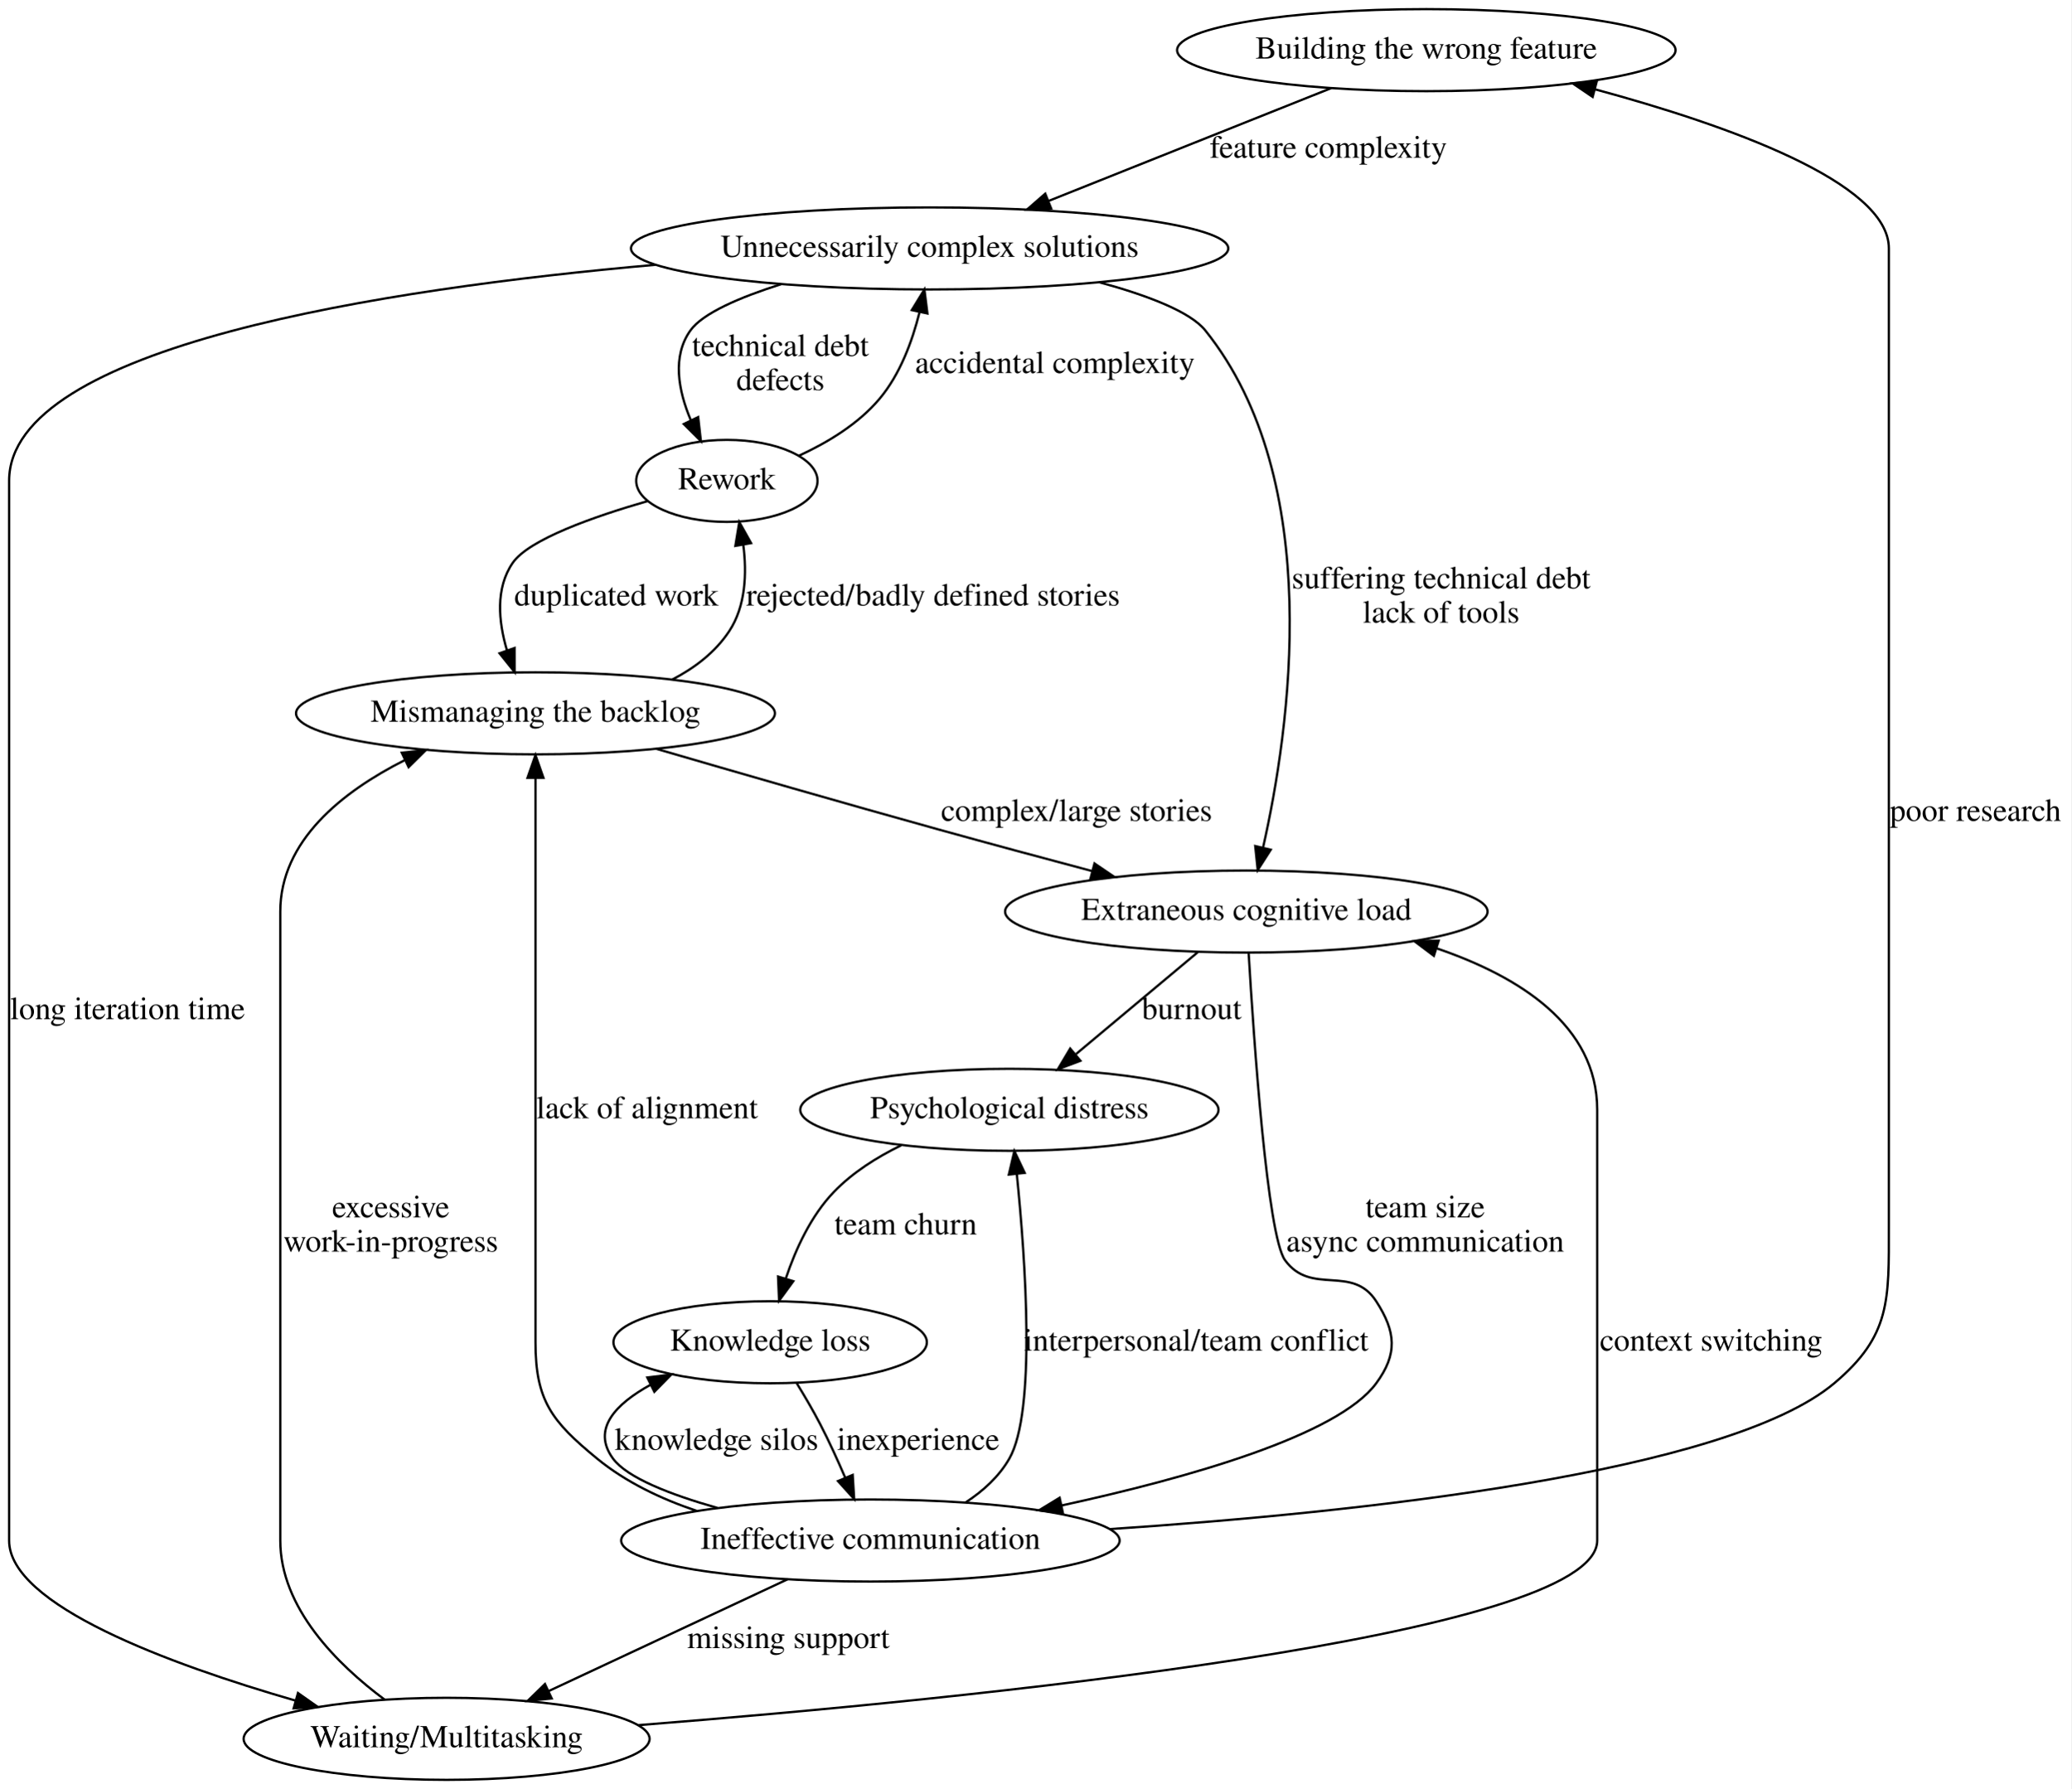
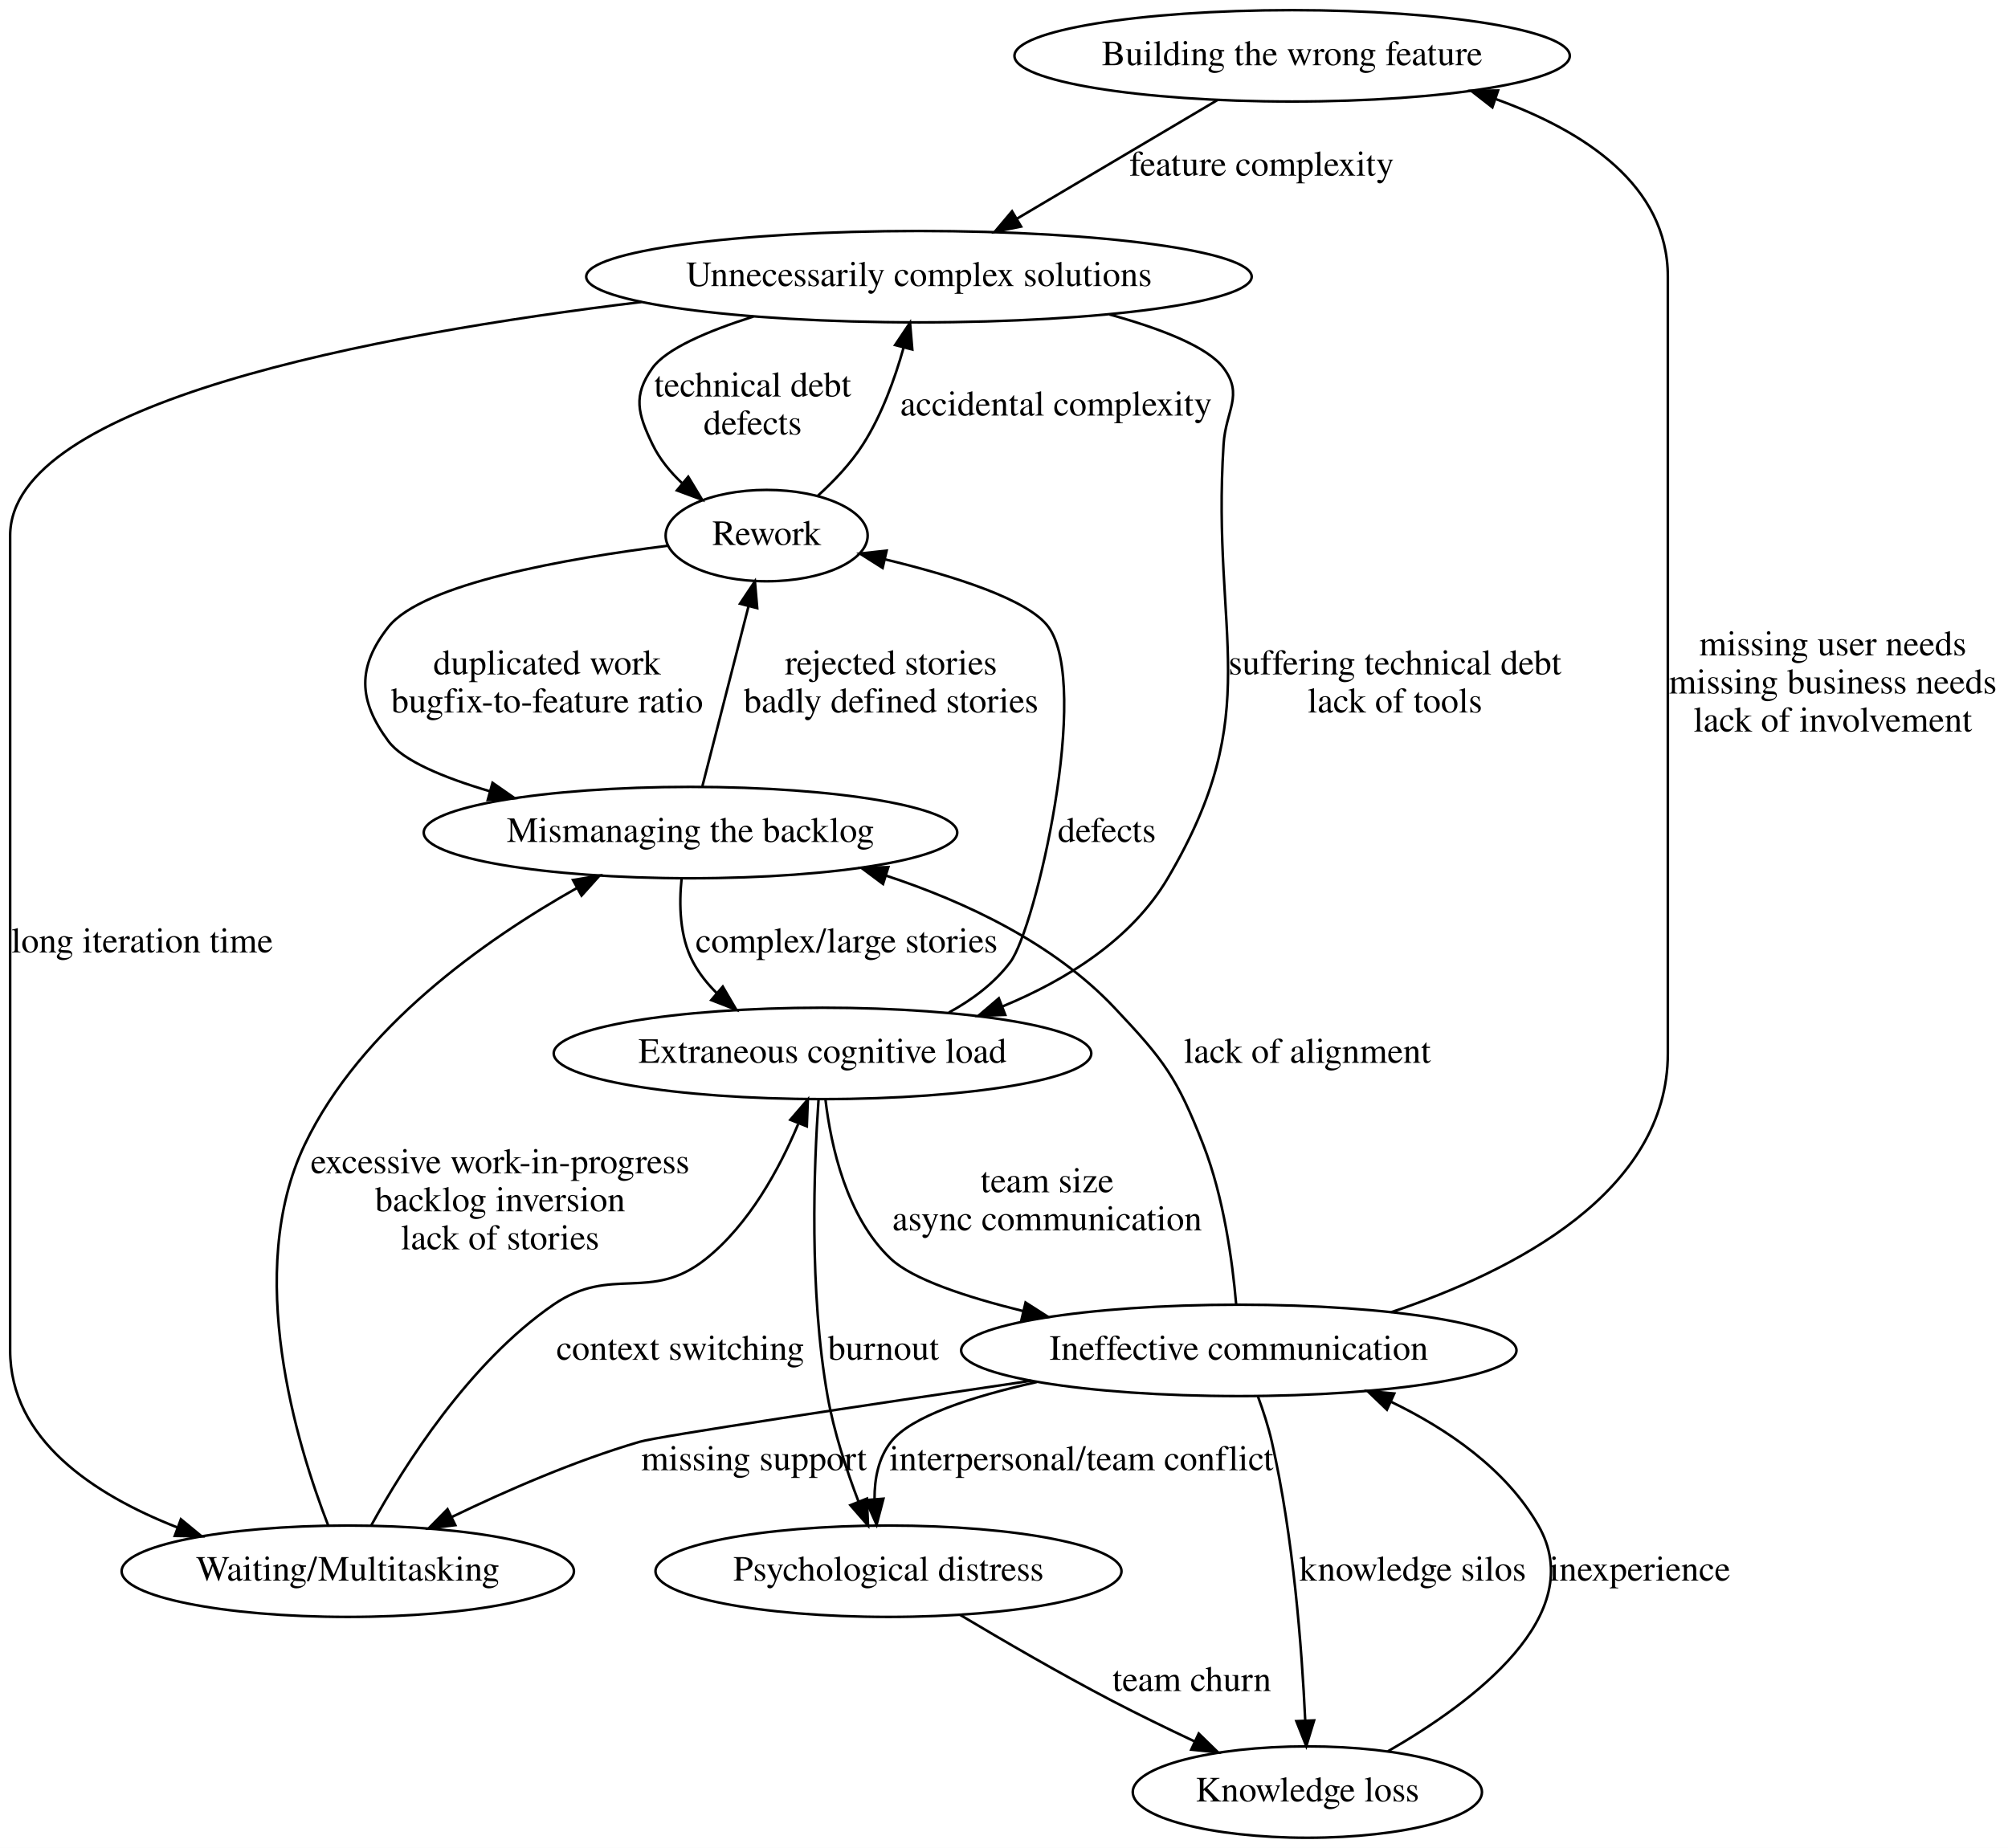
- <svg xmlns="http://www.w3.org/2000/svg" width="909pt" height="785pt" viewBox="0.00 0.00 909.00 785.00">
-   <g id="graph0" class="graph" transform="scale(1 1) rotate(0) translate(4 781)">
-     <polygon fill="#ffffff" stroke="transparent" points="-4,4 -4,-781 905,-781 905,4 -4,4" />
+ <svg xmlns="http://www.w3.org/2000/svg" width="791pt" height="728pt" viewBox="0.00 0.00 791.00 728.00">
+   <g id="graph0" class="graph" transform="scale(1 1) rotate(0) translate(4 724)">
+     <polygon fill="#ffffff" stroke="transparent" points="-4,4 -4,-724 787,-724 787,4 -4,4" />
    <g id="node1" class="node">
-       <ellipse fill="none" stroke="#000000" cx="622" cy="-759" rx="109.381" ry="18" />
-       <text text-anchor="middle" x="622" y="-755.3" font-family="Times,serif" font-size="14.00" fill="#000000">Building the wrong feature</text>
+       <ellipse fill="none" stroke="#000000" cx="505" cy="-702" rx="109.381" ry="18" />
+       <text text-anchor="middle" x="505" y="-698.3" font-family="Times,serif" font-size="14.00" fill="#000000">Building the wrong feature</text>
    </g>
    <g id="node4" class="node">
-       <ellipse fill="none" stroke="#000000" cx="404" cy="-672" rx="131.077" ry="18" />
-       <text text-anchor="middle" x="404" y="-668.3" font-family="Times,serif" font-size="14.00" fill="#000000">Unnecessarily complex solutions</text>
+       <ellipse fill="none" stroke="#000000" cx="358" cy="-615" rx="131.077" ry="18" />
+       <text text-anchor="middle" x="358" y="-611.3" font-family="Times,serif" font-size="14.00" fill="#000000">Unnecessarily complex solutions</text>
+     </g>
+     <g id="edge19" class="edge">
+       <path fill="none" stroke="#000000" d="M475.606,-684.603C452.921,-671.178 421.341,-652.487 396.617,-637.855" />
+       <polygon fill="#000000" stroke="#000000" points="398.236,-634.746 387.847,-632.665 394.67,-640.77 398.236,-634.746" />
+       <text text-anchor="middle" x="493" y="-654.8" font-family="Times,serif" font-size="14.00" fill="#000000">feature complexity</text>
+     </g>
+     <g id="node2" class="node">
+       <ellipse fill="none" stroke="#000000" cx="268" cy="-396" rx="105.082" ry="18" />
+       <text text-anchor="middle" x="268" y="-392.3" font-family="Times,serif" font-size="14.00" fill="#000000">Mismanaging the backlog</text>
+     </g>
+     <g id="node3" class="node">
+       <ellipse fill="none" stroke="#000000" cx="298" cy="-513" rx="39.794" ry="18" />
+       <text text-anchor="middle" x="298" y="-509.3" font-family="Times,serif" font-size="14.00" fill="#000000">Rework</text>
+     </g>
+     <g id="edge15" class="edge">
+       <path fill="none" stroke="#000000" d="M272.676,-414.238C277.55,-433.246 285.248,-463.267 290.878,-485.225" />
+       <polygon fill="#000000" stroke="#000000" points="287.504,-486.158 293.378,-494.975 294.285,-484.419 287.504,-486.158" />
+       <text text-anchor="middle" x="347" y="-458.3" font-family="Times,serif" font-size="14.00" fill="#000000">rejected stories</text>
+       <text text-anchor="middle" x="347" y="-443.3" font-family="Times,serif" font-size="14.00" fill="#000000">badly defined stories</text>
+     </g>
+     <g id="node5" class="node">
+       <ellipse fill="none" stroke="#000000" cx="320" cy="-309" rx="105.881" ry="18" />
+       <text text-anchor="middle" x="320" y="-305.3" font-family="Times,serif" font-size="14.00" fill="#000000">Extraneous cognitive load</text>
+     </g>
+     <g id="edge3" class="edge">
+       <path fill="none" stroke="#000000" d="M264.515,-378.01C263.437,-367.763 263.687,-355.013 269,-345 271.415,-340.45 274.691,-336.348 278.425,-332.685" />
+       <polygon fill="#000000" stroke="#000000" points="280.721,-335.328 286.066,-326.18 276.183,-329.998 280.721,-335.328" />
+       <text text-anchor="middle" x="329.5" y="-348.8" font-family="Times,serif" font-size="14.00" fill="#000000">complex/large stories</text>
+     </g>
+     <g id="edge16" class="edge">
+       <path fill="none" stroke="#000000" d="M258.969,-508.992C219.502,-504.038 162.456,-494.095 149,-477 136.63,-461.285 137.08,-448.06 149,-432 154.669,-424.362 170.54,-417.716 188.916,-412.285" />
+       <polygon fill="#000000" stroke="#000000" points="190.018,-415.611 198.713,-409.556 188.141,-408.868 190.018,-415.611" />
+       <text text-anchor="middle" x="211.5" y="-458.3" font-family="Times,serif" font-size="14.00" fill="#000000">duplicated work</text>
+       <text text-anchor="middle" x="211.5" y="-443.3" font-family="Times,serif" font-size="14.00" fill="#000000">bugfix-to-feature ratio</text>
+     </g>
+     <g id="edge10" class="edge">
+       <path fill="none" stroke="#000000" d="M318.09,-528.628C324.526,-534.452 331.216,-541.488 336,-549 343.35,-560.541 348.503,-574.791 351.964,-587.094" />
+       <polygon fill="#000000" stroke="#000000" points="348.598,-588.058 354.485,-596.867 355.376,-586.31 348.598,-588.058" />
+       <text text-anchor="middle" x="412" y="-560.3" font-family="Times,serif" font-size="14.00" fill="#000000">accidental complexity</text>
+     </g>
+     <g id="edge11" class="edge">
+       <path fill="none" stroke="#000000" d="M292.805,-599.301C274.654,-593.544 258.404,-586.566 253,-579 245.25,-568.15 247.224,-561.017 253,-549 255.787,-543.201 260.014,-538.043 264.781,-533.571" />
+       <polygon fill="#000000" stroke="#000000" points="267.113,-536.184 272.588,-527.114 262.652,-530.79 267.113,-536.184" />
+       <text text-anchor="middle" x="292.5" y="-567.8" font-family="Times,serif" font-size="14.00" fill="#000000">technical debt</text>
+       <text text-anchor="middle" x="292.5" y="-552.8" font-family="Times,serif" font-size="14.00" fill="#000000">defects</text>
+     </g>
+     <g id="edge2" class="edge">
+       <path fill="none" stroke="#000000" d="M433.05,-600.118C453.526,-594.458 471.8,-587.333 478,-579 485.959,-568.303 478.852,-562.306 478,-549 473.101,-472.53 494.935,-443.997 456,-378 441.804,-353.938 416.205,-337.989 391.015,-327.553" />
+       <polygon fill="#000000" stroke="#000000" points="391.994,-324.178 381.405,-323.818 389.458,-330.703 391.994,-324.178" />
+       <text text-anchor="middle" x="545.5" y="-458.3" font-family="Times,serif" font-size="14.00" fill="#000000">suffering technical debt</text>
+       <text text-anchor="middle" x="545.5" y="-443.3" font-family="Times,serif" font-size="14.00" fill="#000000">lack of tools</text>
+     </g>
+     <g id="node7" class="node">
+       <ellipse fill="none" stroke="#000000" cx="133" cy="-105" rx="89.084" ry="18" />
+       <text text-anchor="middle" x="133" y="-101.3" font-family="Times,serif" font-size="14.00" fill="#000000">Waiting/Multitasking</text>
+     </g>
+     <g id="edge8" class="edge">
+       <path fill="none" stroke="#000000" d="M248.643,-605.016C143.362,-592.289 0,-565.347 0,-513 0,-513 0,-513 0,-192 0,-156.968 32.715,-135.285 65.695,-122.327" />
+       <polygon fill="#000000" stroke="#000000" points="67.263,-125.479 75.438,-118.74 64.844,-118.91 67.263,-125.479" />
+       <text text-anchor="middle" x="52" y="-348.8" font-family="Times,serif" font-size="14.00" fill="#000000">long iteration time</text>
+     </g>
+     <g id="edge12" class="edge">
+       <path fill="none" stroke="#000000" d="M369.776,-325.105C379.026,-330.152 387.735,-336.662 394,-345 403.9,-358.175 425.973,-453.652 409,-477 401.078,-487.898 371.424,-497.189 344.759,-503.602" />
+       <polygon fill="#000000" stroke="#000000" points="343.693,-500.256 334.737,-505.916 345.268,-507.077 343.693,-500.256" />
+       <text text-anchor="middle" x="432" y="-392.3" font-family="Times,serif" font-size="14.00" fill="#000000">defects</text>
+     </g>
+     <g id="node6" class="node">
+       <ellipse fill="none" stroke="#000000" cx="346" cy="-105" rx="91.784" ry="18" />
+       <text text-anchor="middle" x="346" y="-101.3" font-family="Times,serif" font-size="14.00" fill="#000000">Psychological distress</text>
+     </g>
+     <g id="edge4" class="edge">
+       <path fill="none" stroke="#000000" d="M318.454,-290.921C316.633,-264.858 314.704,-215.319 322,-174 324.488,-159.907 329.446,-144.832 334.212,-132.38" />
+       <polygon fill="#000000" stroke="#000000" points="337.49,-133.609 337.943,-123.023 330.988,-131.016 337.49,-133.609" />
+       <text text-anchor="middle" x="344" y="-188.3" font-family="Times,serif" font-size="14.00" fill="#000000">burnout</text>
+     </g>
+     <g id="node9" class="node">
+       <ellipse fill="none" stroke="#000000" cx="484" cy="-192" rx="109.381" ry="18" />
+       <text text-anchor="middle" x="484" y="-188.3" font-family="Times,serif" font-size="14.00" fill="#000000">Ineffective communication</text>
+     </g>
+     <g id="edge14" class="edge">
+       <path fill="none" stroke="#000000" d="M321.161,-290.899C323.321,-272.496 329.479,-244.421 347,-228 355.439,-220.091 376.172,-213.133 399.026,-207.496" />
+       <polygon fill="#000000" stroke="#000000" points="399.991,-210.865 408.921,-205.162 398.384,-204.052 399.991,-210.865" />
+       <text text-anchor="middle" x="408.5" y="-254.3" font-family="Times,serif" font-size="14.00" fill="#000000">team size</text>
+       <text text-anchor="middle" x="408.5" y="-239.3" font-family="Times,serif" font-size="14.00" fill="#000000">async communication</text>
+     </g>
+     <g id="node8" class="node">
+       <ellipse fill="none" stroke="#000000" cx="511" cy="-18" rx="68.788" ry="18" />
+       <text text-anchor="middle" x="511" y="-14.3" font-family="Times,serif" font-size="14.00" fill="#000000">Knowledge loss</text>
+     </g>
+     <g id="edge5" class="edge">
+       <path fill="none" stroke="#000000" d="M374.181,-87.82C391.277,-77.612 413.652,-64.627 434,-54 444.421,-48.558 455.812,-43.017 466.561,-37.965" />
+       <polygon fill="#000000" stroke="#000000" points="468.211,-41.058 475.801,-33.666 465.258,-34.711 468.211,-41.058" />
+       <text text-anchor="middle" x="465.5" y="-57.8" font-family="Times,serif" font-size="14.00" fill="#000000">team churn</text>
+     </g>
+     <g id="edge9" class="edge">
+       <path fill="none" stroke="#000000" d="M125.311,-122.97C112.885,-154.897 92.075,-222.863 116,-273 138.036,-319.178 186.815,-353.618 223.207,-374.134" />
+       <polygon fill="#000000" stroke="#000000" points="221.718,-377.309 232.169,-379.049 225.084,-371.171 221.718,-377.309" />
+       <text text-anchor="middle" x="193" y="-261.8" font-family="Times,serif" font-size="14.00" fill="#000000">excessive work-in-progress</text>
+       <text text-anchor="middle" x="193" y="-246.8" font-family="Times,serif" font-size="14.00" fill="#000000">backlog inversion</text>
+       <text text-anchor="middle" x="193" y="-231.8" font-family="Times,serif" font-size="14.00" fill="#000000">lack of stories</text>
+     </g>
+     <g id="edge13" class="edge">
+       <path fill="none" stroke="#000000" d="M142.226,-123.025C155.143,-146.483 180.806,-187.164 214,-210 236.937,-225.78 252.228,-210.648 274,-228 291.127,-241.649 303.006,-263.524 310.397,-281.103" />
+       <polygon fill="#000000" stroke="#000000" points="307.318,-282.837 314.236,-290.862 313.832,-280.274 307.318,-282.837" />
+       <text text-anchor="middle" x="264" y="-188.3" font-family="Times,serif" font-size="14.00" fill="#000000">context switching</text>
+     </g>
+     <g id="edge7" class="edge">
+       <path fill="none" stroke="#000000" d="M542.715,-34.058C576.402,-53.409 622.226,-87.743 602,-123 589.234,-145.253 566.207,-161.017 543.862,-171.803" />
+       <polygon fill="#000000" stroke="#000000" points="542.342,-168.649 534.694,-175.982 545.245,-175.019 542.342,-168.649" />
+       <text text-anchor="middle" x="642" y="-101.3" font-family="Times,serif" font-size="14.00" fill="#000000">inexperience</text>
+     </g>
+     <g id="edge17" class="edge">
+       <path fill="none" stroke="#000000" d="M544.059,-207.064C592.634,-223.274 653,-254.401 653,-309 653,-615 653,-615 653,-615 653,-650.962 620.124,-672.351 585.361,-684.915" />
+       <polygon fill="#000000" stroke="#000000" points="583.89,-681.718 575.532,-688.23 586.126,-688.351 583.89,-681.718" />
+       <text text-anchor="middle" x="718" y="-465.8" font-family="Times,serif" font-size="14.00" fill="#000000">missing user needs</text>
+       <text text-anchor="middle" x="718" y="-450.8" font-family="Times,serif" font-size="14.00" fill="#000000">missing business needs</text>
+       <text text-anchor="middle" x="718" y="-435.8" font-family="Times,serif" font-size="14.00" fill="#000000">lack of involvement</text>
+     </g>
+     <g id="edge1" class="edge">
+       <path fill="none" stroke="#000000" d="M482.947,-210.257C481.495,-227.053 478.063,-252.402 470,-273 459.575,-299.632 454.632,-306.202 435,-327 411.095,-352.325 376.517,-368.662 345.019,-379.043" />
+       <polygon fill="#000000" stroke="#000000" points="343.85,-375.741 335.358,-382.077 345.947,-382.42 343.85,-375.741" />
+       <text text-anchor="middle" x="511" y="-305.3" font-family="Times,serif" font-size="14.00" fill="#000000">lack of alignment</text>
    </g>
    <g id="edge18" class="edge">
-       <path fill="none" stroke="#000000" d="M580.225,-742.328C544.893,-728.228 494.101,-707.958 456.114,-692.798" />
-       <polygon fill="#000000" stroke="#000000" points="457.335,-689.517 446.75,-689.061 454.74,-696.018 457.335,-689.517" />
-       <text text-anchor="middle" x="579" y="-711.8" font-family="Times,serif" font-size="14.00" fill="#000000">feature complexity</text>
+       <path fill="none" stroke="#000000" d="M404.452,-179.542C378.77,-173.8 354.87,-166.001 347,-156 342.05,-149.709 340.471,-141.503 340.499,-133.518" />
+       <polygon fill="#000000" stroke="#000000" points="344.005,-133.575 341.314,-123.327 337.028,-133.016 344.005,-133.575" />
+       <text text-anchor="middle" x="422" y="-144.8" font-family="Times,serif" font-size="14.00" fill="#000000">interpersonal/team conflict</text>
    </g>
-     <g id="node2" class="node">
-       <ellipse fill="none" stroke="#000000" cx="231" cy="-468" rx="105.082" ry="18" />
-       <text text-anchor="middle" x="231" y="-464.3" font-family="Times,serif" font-size="14.00" fill="#000000">Mismanaging the backlog</text>
-     </g>
-     <g id="node3" class="node">
-       <ellipse fill="none" stroke="#000000" cx="315" cy="-570" rx="39.794" ry="18" />
-       <text text-anchor="middle" x="315" y="-566.3" font-family="Times,serif" font-size="14.00" fill="#000000">Rework</text>
-     </g>
-     <g id="edge14" class="edge">
-       <path fill="none" stroke="#000000" d="M291.028,-482.807C300.903,-487.917 309.893,-494.781 316,-504 323.268,-514.972 323.814,-529.382 322.206,-541.937" />
-       <polygon fill="#000000" stroke="#000000" points="318.734,-541.477 320.449,-551.932 325.628,-542.689 318.734,-541.477" />
-       <text text-anchor="middle" x="405.5" y="-515.3" font-family="Times,serif" font-size="14.00" fill="#000000">rejected/badly defined stories</text>
-     </g>
-     <g id="node5" class="node">
-       <ellipse fill="none" stroke="#000000" cx="543" cy="-381" rx="105.881" ry="18" />
-       <text text-anchor="middle" x="543" y="-377.3" font-family="Times,serif" font-size="14.00" fill="#000000">Extraneous cognitive load</text>
-     </g>
-     <g id="edge3" class="edge">
-       <path fill="none" stroke="#000000" d="M283.976,-452.437C319.104,-442.191 366.245,-428.582 408,-417 429.891,-410.928 453.834,-404.481 475.396,-398.745" />
-       <polygon fill="#000000" stroke="#000000" points="476.353,-402.112 485.12,-396.164 474.557,-395.347 476.353,-402.112" />
-       <text text-anchor="middle" x="468.5" y="-420.8" font-family="Times,serif" font-size="14.00" fill="#000000">complex/large stories</text>
-     </g>
-     <g id="edge15" class="edge">
-       <path fill="none" stroke="#000000" d="M280.363,-561.167C256.582,-554.321 228.081,-544.295 221,-534 213.382,-522.925 214.72,-508.336 218.463,-495.692" />
-       <polygon fill="#000000" stroke="#000000" points="221.83,-496.667 221.854,-486.072 215.228,-494.34 221.83,-496.667" />
-       <text text-anchor="middle" x="266.5" y="-515.3" font-family="Times,serif" font-size="14.00" fill="#000000">duplicated work</text>
-     </g>
-     <g id="edge10" class="edge">
-       <path fill="none" stroke="#000000" d="M346.735,-581.087C359.208,-586.828 372.731,-594.989 382,-606 390.994,-616.684 396.351,-631.18 399.523,-643.866" />
-       <polygon fill="#000000" stroke="#000000" points="396.173,-644.937 401.704,-653.973 403.015,-643.46 396.173,-644.937" />
-       <text text-anchor="middle" x="459" y="-617.3" font-family="Times,serif" font-size="14.00" fill="#000000">accidental complexity</text>
-     </g>
-     <g id="edge11" class="edge">
-       <path fill="none" stroke="#000000" d="M338.805,-656.301C320.654,-650.544 304.404,-643.566 299,-636 290.863,-624.609 293.716,-609.586 299.115,-596.752" />
-       <polygon fill="#000000" stroke="#000000" points="302.405,-597.987 303.6,-587.46 296.101,-594.944 302.405,-597.987" />
-       <text text-anchor="middle" x="338.5" y="-624.8" font-family="Times,serif" font-size="14.00" fill="#000000">technical debt</text>
-       <text text-anchor="middle" x="338.5" y="-609.8" font-family="Times,serif" font-size="14.00" fill="#000000">defects</text>
-     </g>
-     <g id="edge2" class="edge">
-       <path fill="none" stroke="#000000" d="M478.676,-657.096C499.561,-651.394 518.383,-644.249 525,-636 578.018,-569.904 561.968,-460.566 550.381,-409.246" />
-       <polygon fill="#000000" stroke="#000000" points="553.715,-408.135 548.003,-399.212 546.903,-409.75 553.715,-408.135" />
-       <text text-anchor="middle" x="628.5" y="-522.8" font-family="Times,serif" font-size="14.00" fill="#000000">suffering technical debt</text>
-       <text text-anchor="middle" x="628.5" y="-507.8" font-family="Times,serif" font-size="14.00" fill="#000000">lack of tools</text>
-     </g>
-     <g id="node7" class="node">
-       <ellipse fill="none" stroke="#000000" cx="192" cy="-18" rx="89.084" ry="18" />
-       <text text-anchor="middle" x="192" y="-14.3" font-family="Times,serif" font-size="14.00" fill="#000000">Waiting/Multitasking</text>
-     </g>
-     <g id="edge8" class="edge">
-       <path fill="none" stroke="#000000" d="M283.607,-664.811C164.54,-654.304 0,-629.093 0,-570 0,-570 0,-570 0,-105 0,-76.691 70.124,-50.824 125.614,-34.786" />
-       <polygon fill="#000000" stroke="#000000" points="126.764,-38.098 135.432,-32.005 124.857,-31.363 126.764,-38.098" />
-       <text text-anchor="middle" x="52" y="-333.8" font-family="Times,serif" font-size="14.00" fill="#000000">long iteration time</text>
-     </g>
-     <g id="node6" class="node">
-       <ellipse fill="none" stroke="#000000" cx="439" cy="-294" rx="91.784" ry="18" />
-       <text text-anchor="middle" x="439" y="-290.3" font-family="Times,serif" font-size="14.00" fill="#000000">Psychological distress</text>
-     </g>
-     <g id="edge4" class="edge">
-       <path fill="none" stroke="#000000" d="M521.703,-363.184C506.28,-350.282 485.243,-332.684 468.246,-318.465" />
-       <polygon fill="#000000" stroke="#000000" points="470.184,-315.524 460.268,-311.792 465.693,-320.893 470.184,-315.524" />
-       <text text-anchor="middle" x="519" y="-333.8" font-family="Times,serif" font-size="14.00" fill="#000000">burnout</text>
-     </g>
-     <g id="node9" class="node">
-       <ellipse fill="none" stroke="#000000" cx="378" cy="-105" rx="109.381" ry="18" />
-       <text text-anchor="middle" x="378" y="-101.3" font-family="Times,serif" font-size="14.00" fill="#000000">Ineffective communication</text>
-     </g>
-     <g id="edge13" class="edge">
-       <path fill="none" stroke="#000000" d="M544.006,-362.934C546.272,-324.805 552.194,-238.722 560,-228 571.474,-212.24 589.415,-226.371 600,-210 608.688,-196.564 609.487,-186.884 600,-174 583.124,-151.083 517.466,-132.475 461.896,-120.383" />
-       <polygon fill="#000000" stroke="#000000" points="462.518,-116.937 452.008,-118.276 461.059,-123.783 462.518,-116.937" />
-       <text text-anchor="middle" x="621.5" y="-246.8" font-family="Times,serif" font-size="14.00" fill="#000000">team size</text>
-       <text text-anchor="middle" x="621.5" y="-231.8" font-family="Times,serif" font-size="14.00" fill="#000000">async communication</text>
-     </g>
-     <g id="node8" class="node">
-       <ellipse fill="none" stroke="#000000" cx="334" cy="-192" rx="68.788" ry="18" />
-       <text text-anchor="middle" x="334" y="-188.3" font-family="Times,serif" font-size="14.00" fill="#000000">Knowledge loss</text>
-     </g>
-     <g id="edge5" class="edge">
-       <path fill="none" stroke="#000000" d="M391.48,-278.398C380.789,-273.199 370.196,-266.497 362,-258 351.909,-247.538 345.198,-232.887 340.883,-220.045" />
-       <polygon fill="#000000" stroke="#000000" points="344.165,-218.806 337.917,-210.249 337.465,-220.834 344.165,-218.806" />
-       <text text-anchor="middle" x="393.5" y="-239.3" font-family="Times,serif" font-size="14.00" fill="#000000">team churn</text>
-     </g>
-     <g id="edge9" class="edge">
-       <path fill="none" stroke="#000000" d="M164.817,-35.184C144.063,-50.639 119,-75.425 119,-105 119,-381 119,-381 119,-381 119,-411.969 146.038,-433.509 173.544,-447.408" />
-       <polygon fill="#000000" stroke="#000000" points="172.318,-450.7 182.852,-451.832 175.322,-444.378 172.318,-450.7" />
-       <text text-anchor="middle" x="167.5" y="-246.8" font-family="Times,serif" font-size="14.00" fill="#000000">excessive</text>
-       <text text-anchor="middle" x="167.5" y="-231.8" font-family="Times,serif" font-size="14.00" fill="#000000">work-in-progress</text>
-     </g>
-     <g id="edge12" class="edge">
-       <path fill="none" stroke="#000000" d="M276.241,-24.007C419.922,-35.396 697,-62.825 697,-105 697,-294 697,-294 697,-294 697,-331.068 662.759,-352.522 626.568,-364.846" />
-       <polygon fill="#000000" stroke="#000000" points="625.313,-361.572 616.843,-367.935 627.433,-368.243 625.313,-361.572" />
-       <text text-anchor="middle" x="747" y="-188.3" font-family="Times,serif" font-size="14.00" fill="#000000">context switching</text>
-     </g>
-     <g id="edge7" class="edge">
-       <path fill="none" stroke="#000000" d="M345.702,-173.974C349.188,-168.316 352.901,-161.984 356,-156 359.867,-148.535 363.651,-140.239 366.962,-132.544" />
-       <polygon fill="#000000" stroke="#000000" points="370.229,-133.802 370.871,-123.226 363.774,-131.093 370.229,-133.802" />
-       <text text-anchor="middle" x="399" y="-144.8" font-family="Times,serif" font-size="14.00" fill="#000000">inexperience</text>
-     </g>
-     <g id="edge16" class="edge">
-       <path fill="none" stroke="#000000" d="M483.032,-110.02C592.357,-117.311 754.076,-134.566 801,-174 825.857,-194.889 825,-210.531 825,-243 825,-672 825,-672 825,-672 825,-700.997 754.139,-726.099 696.149,-741.787" />
-       <polygon fill="#000000" stroke="#000000" points="695.001,-738.47 686.231,-744.413 696.793,-745.237 695.001,-738.47" />
-       <text text-anchor="middle" x="863" y="-420.8" font-family="Times,serif" font-size="14.00" fill="#000000">poor research</text>
-     </g>
-     <g id="edge1" class="edge">
-       <path fill="none" stroke="#000000" d="M301.768,-118.012C286.125,-123.268 270.605,-130.645 258,-141 238.182,-157.279 231,-166.353 231,-192 231,-381 231,-381 231,-381 231,-400.452 231,-422.352 231,-439.312" />
-       <polygon fill="#000000" stroke="#000000" points="227.5,-439.669 231,-449.669 234.5,-439.67 227.5,-439.669" />
-       <text text-anchor="middle" x="280" y="-290.3" font-family="Times,serif" font-size="14.00" fill="#000000">lack of alignment</text>
-     </g>
-     <g id="edge17" class="edge">
-       <path fill="none" stroke="#000000" d="M419.814,-121.733C427.487,-126.756 434.488,-133.098 439,-141 450.738,-161.558 446.131,-227.659 442.249,-265.918" />
-       <polygon fill="#000000" stroke="#000000" points="438.764,-265.596 441.187,-275.91 445.724,-266.335 438.764,-265.596" />
-       <text text-anchor="middle" x="521" y="-188.3" font-family="Times,serif" font-size="14.00" fill="#000000">interpersonal/team conflict</text>
-     </g>
-     <g id="edge19" class="edge">
-       <path fill="none" stroke="#000000" d="M341.696,-88.019C311.674,-73.977 268.906,-53.972 236.766,-38.939" />
-       <polygon fill="#000000" stroke="#000000" points="238.122,-35.709 227.581,-34.643 235.156,-42.05 238.122,-35.709" />
-       <text text-anchor="middle" x="342" y="-57.8" font-family="Times,serif" font-size="14.00" fill="#000000">missing support</text>
+     <g id="edge20" class="edge">
+       <path fill="none" stroke="#000000" d="M402.219,-180.05C337.072,-170.446 255.546,-158.206 248,-156 222.617,-148.58 195.519,-136.77 174.007,-126.383" />
+       <polygon fill="#000000" stroke="#000000" points="175.365,-123.151 164.847,-121.883 172.279,-129.434 175.365,-123.151" />
+       <text text-anchor="middle" x="293" y="-144.8" font-family="Times,serif" font-size="14.00" fill="#000000">missing support</text>
    </g>
    <g id="edge6" class="edge">
-       <path fill="none" stroke="#000000" d="M310.942,-119.292C290.206,-125.158 271.166,-132.564 265,-141 255.581,-153.887 266.136,-164.921 281.595,-173.395" />
-       <polygon fill="#000000" stroke="#000000" points="280.075,-176.548 290.592,-177.836 283.173,-170.271 280.075,-176.548" />
-       <text text-anchor="middle" x="310.5" y="-144.8" font-family="Times,serif" font-size="14.00" fill="#000000">knowledge silos</text>
+       <path fill="none" stroke="#000000" d="M491.499,-173.946C493.582,-168.287 495.643,-161.961 497,-156 505.494,-118.688 508.837,-74.525 510.151,-46.393" />
+       <polygon fill="#000000" stroke="#000000" points="513.661,-46.227 510.575,-36.091 506.667,-45.939 513.661,-46.227" />
+       <text text-anchor="middle" x="552.5" y="-101.3" font-family="Times,serif" font-size="14.00" fill="#000000">knowledge silos</text>
    </g>
  </g>
</svg>
